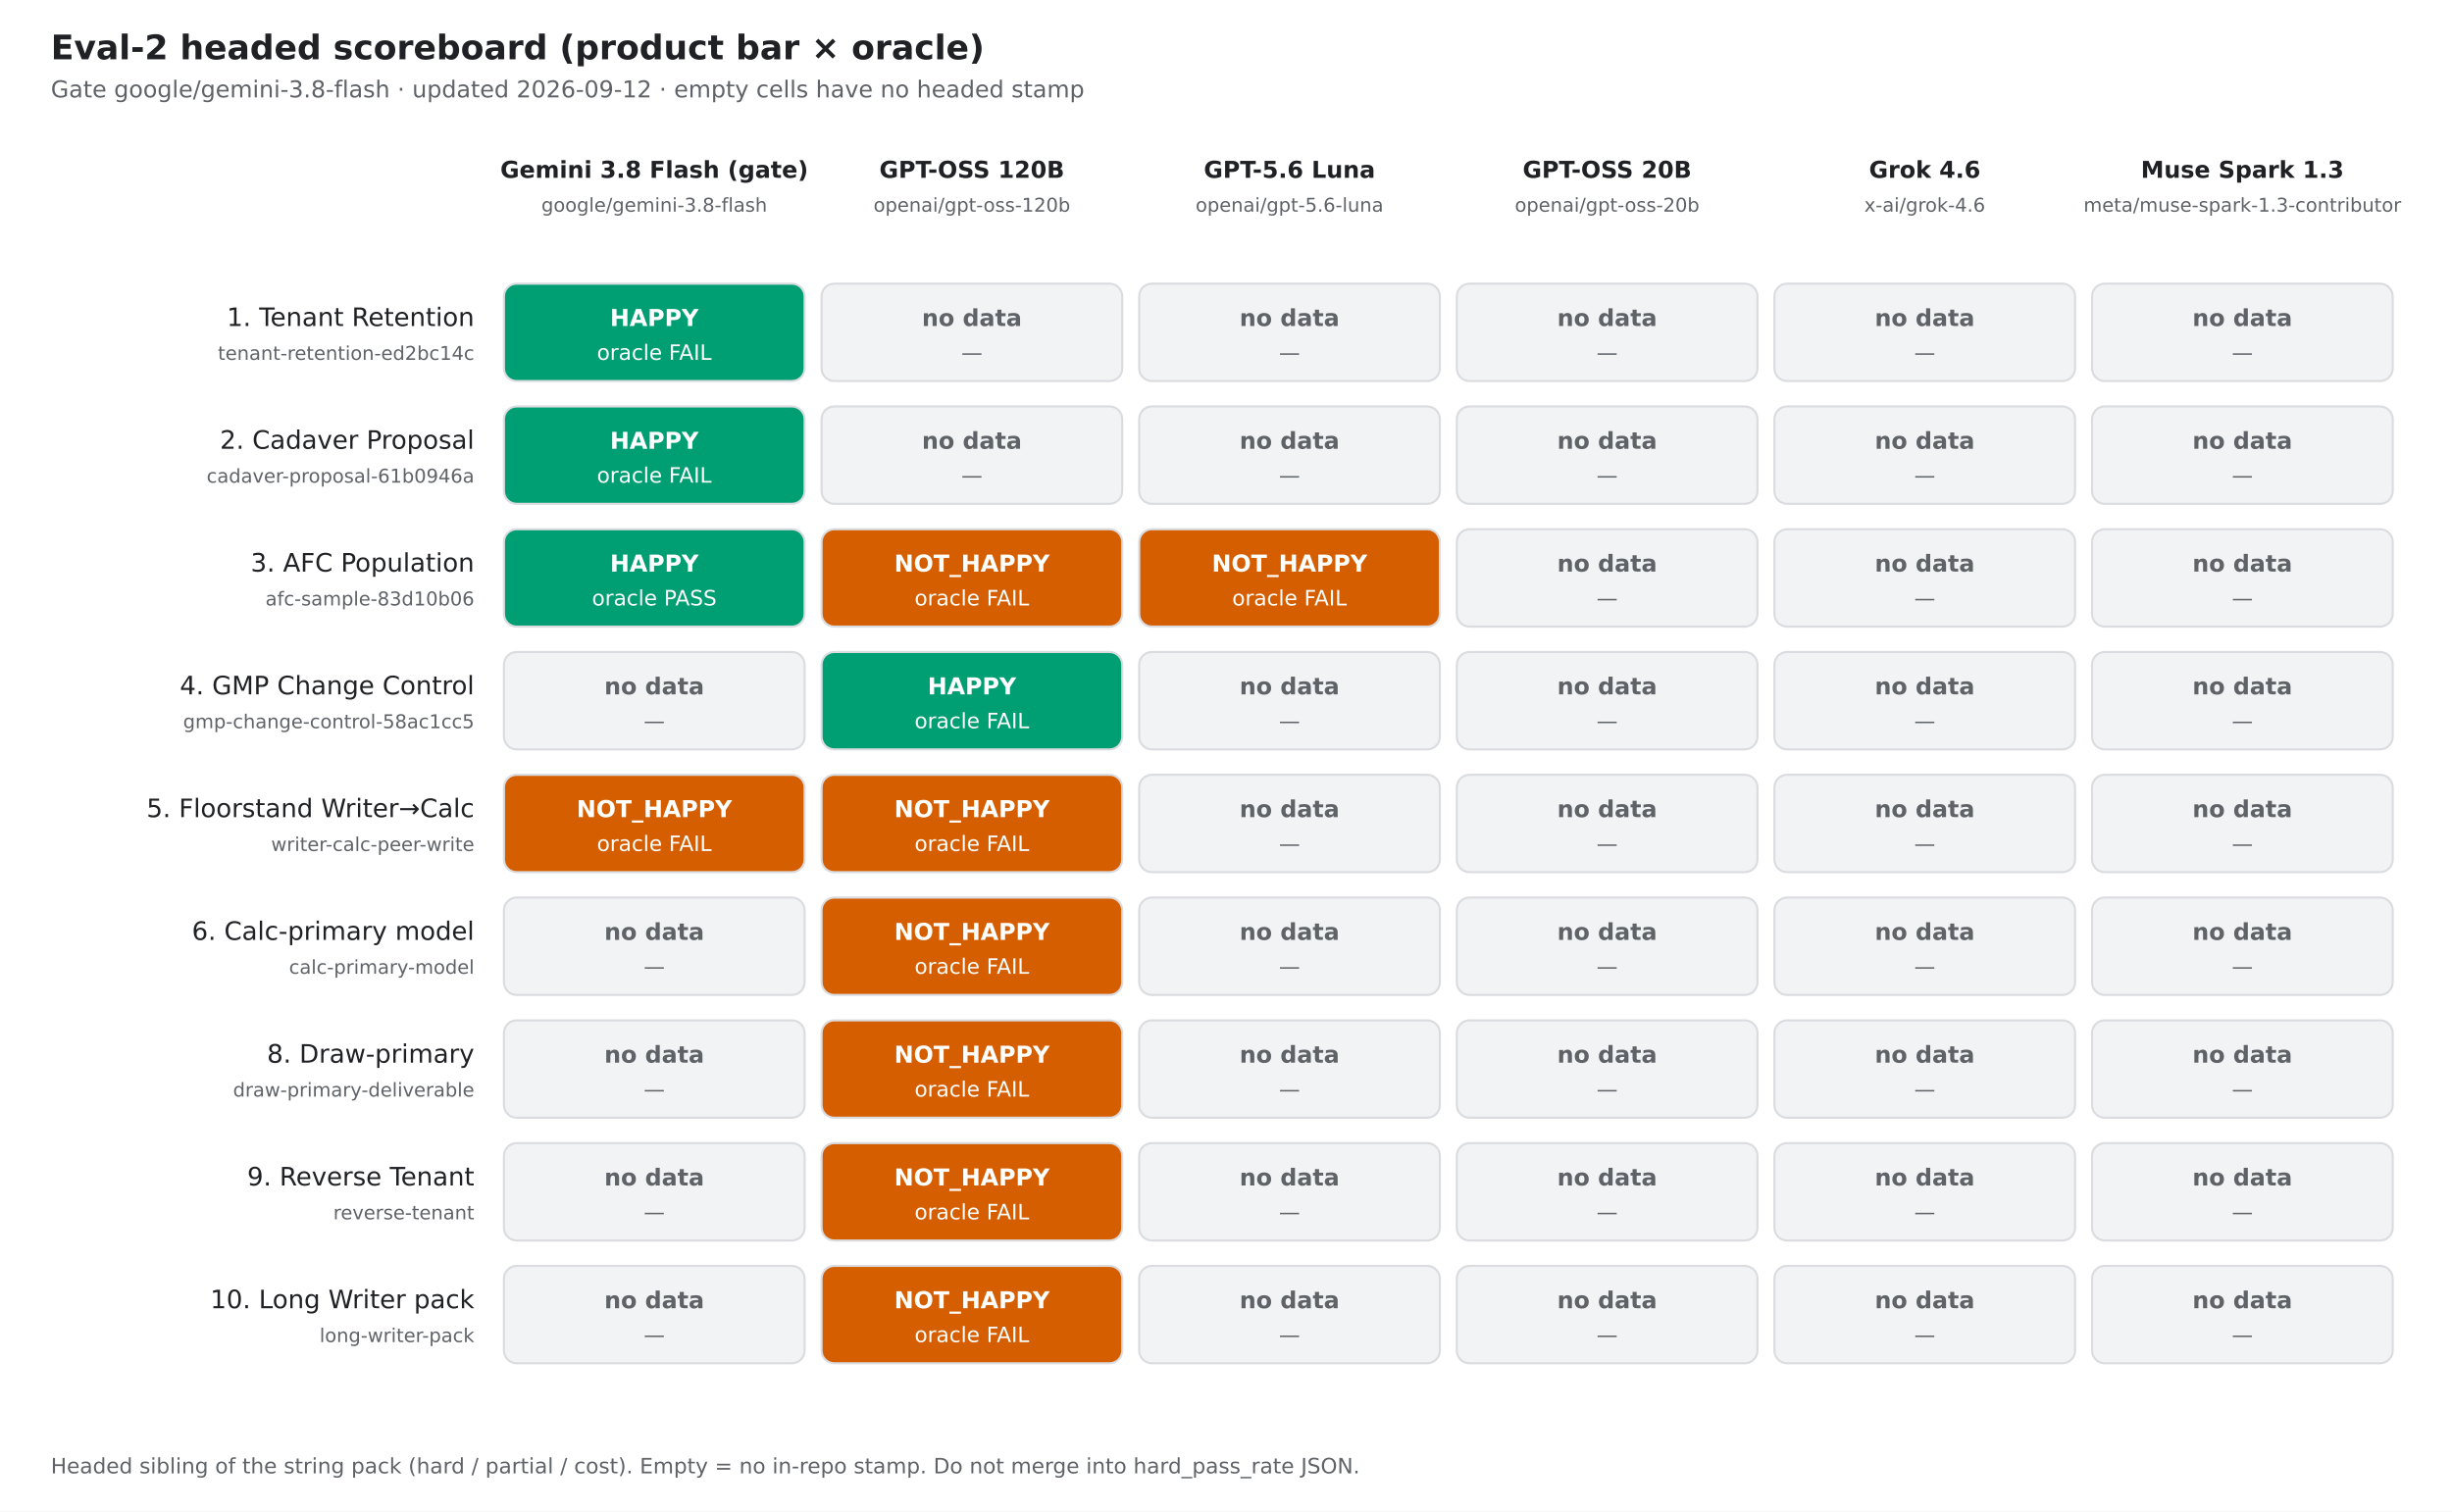
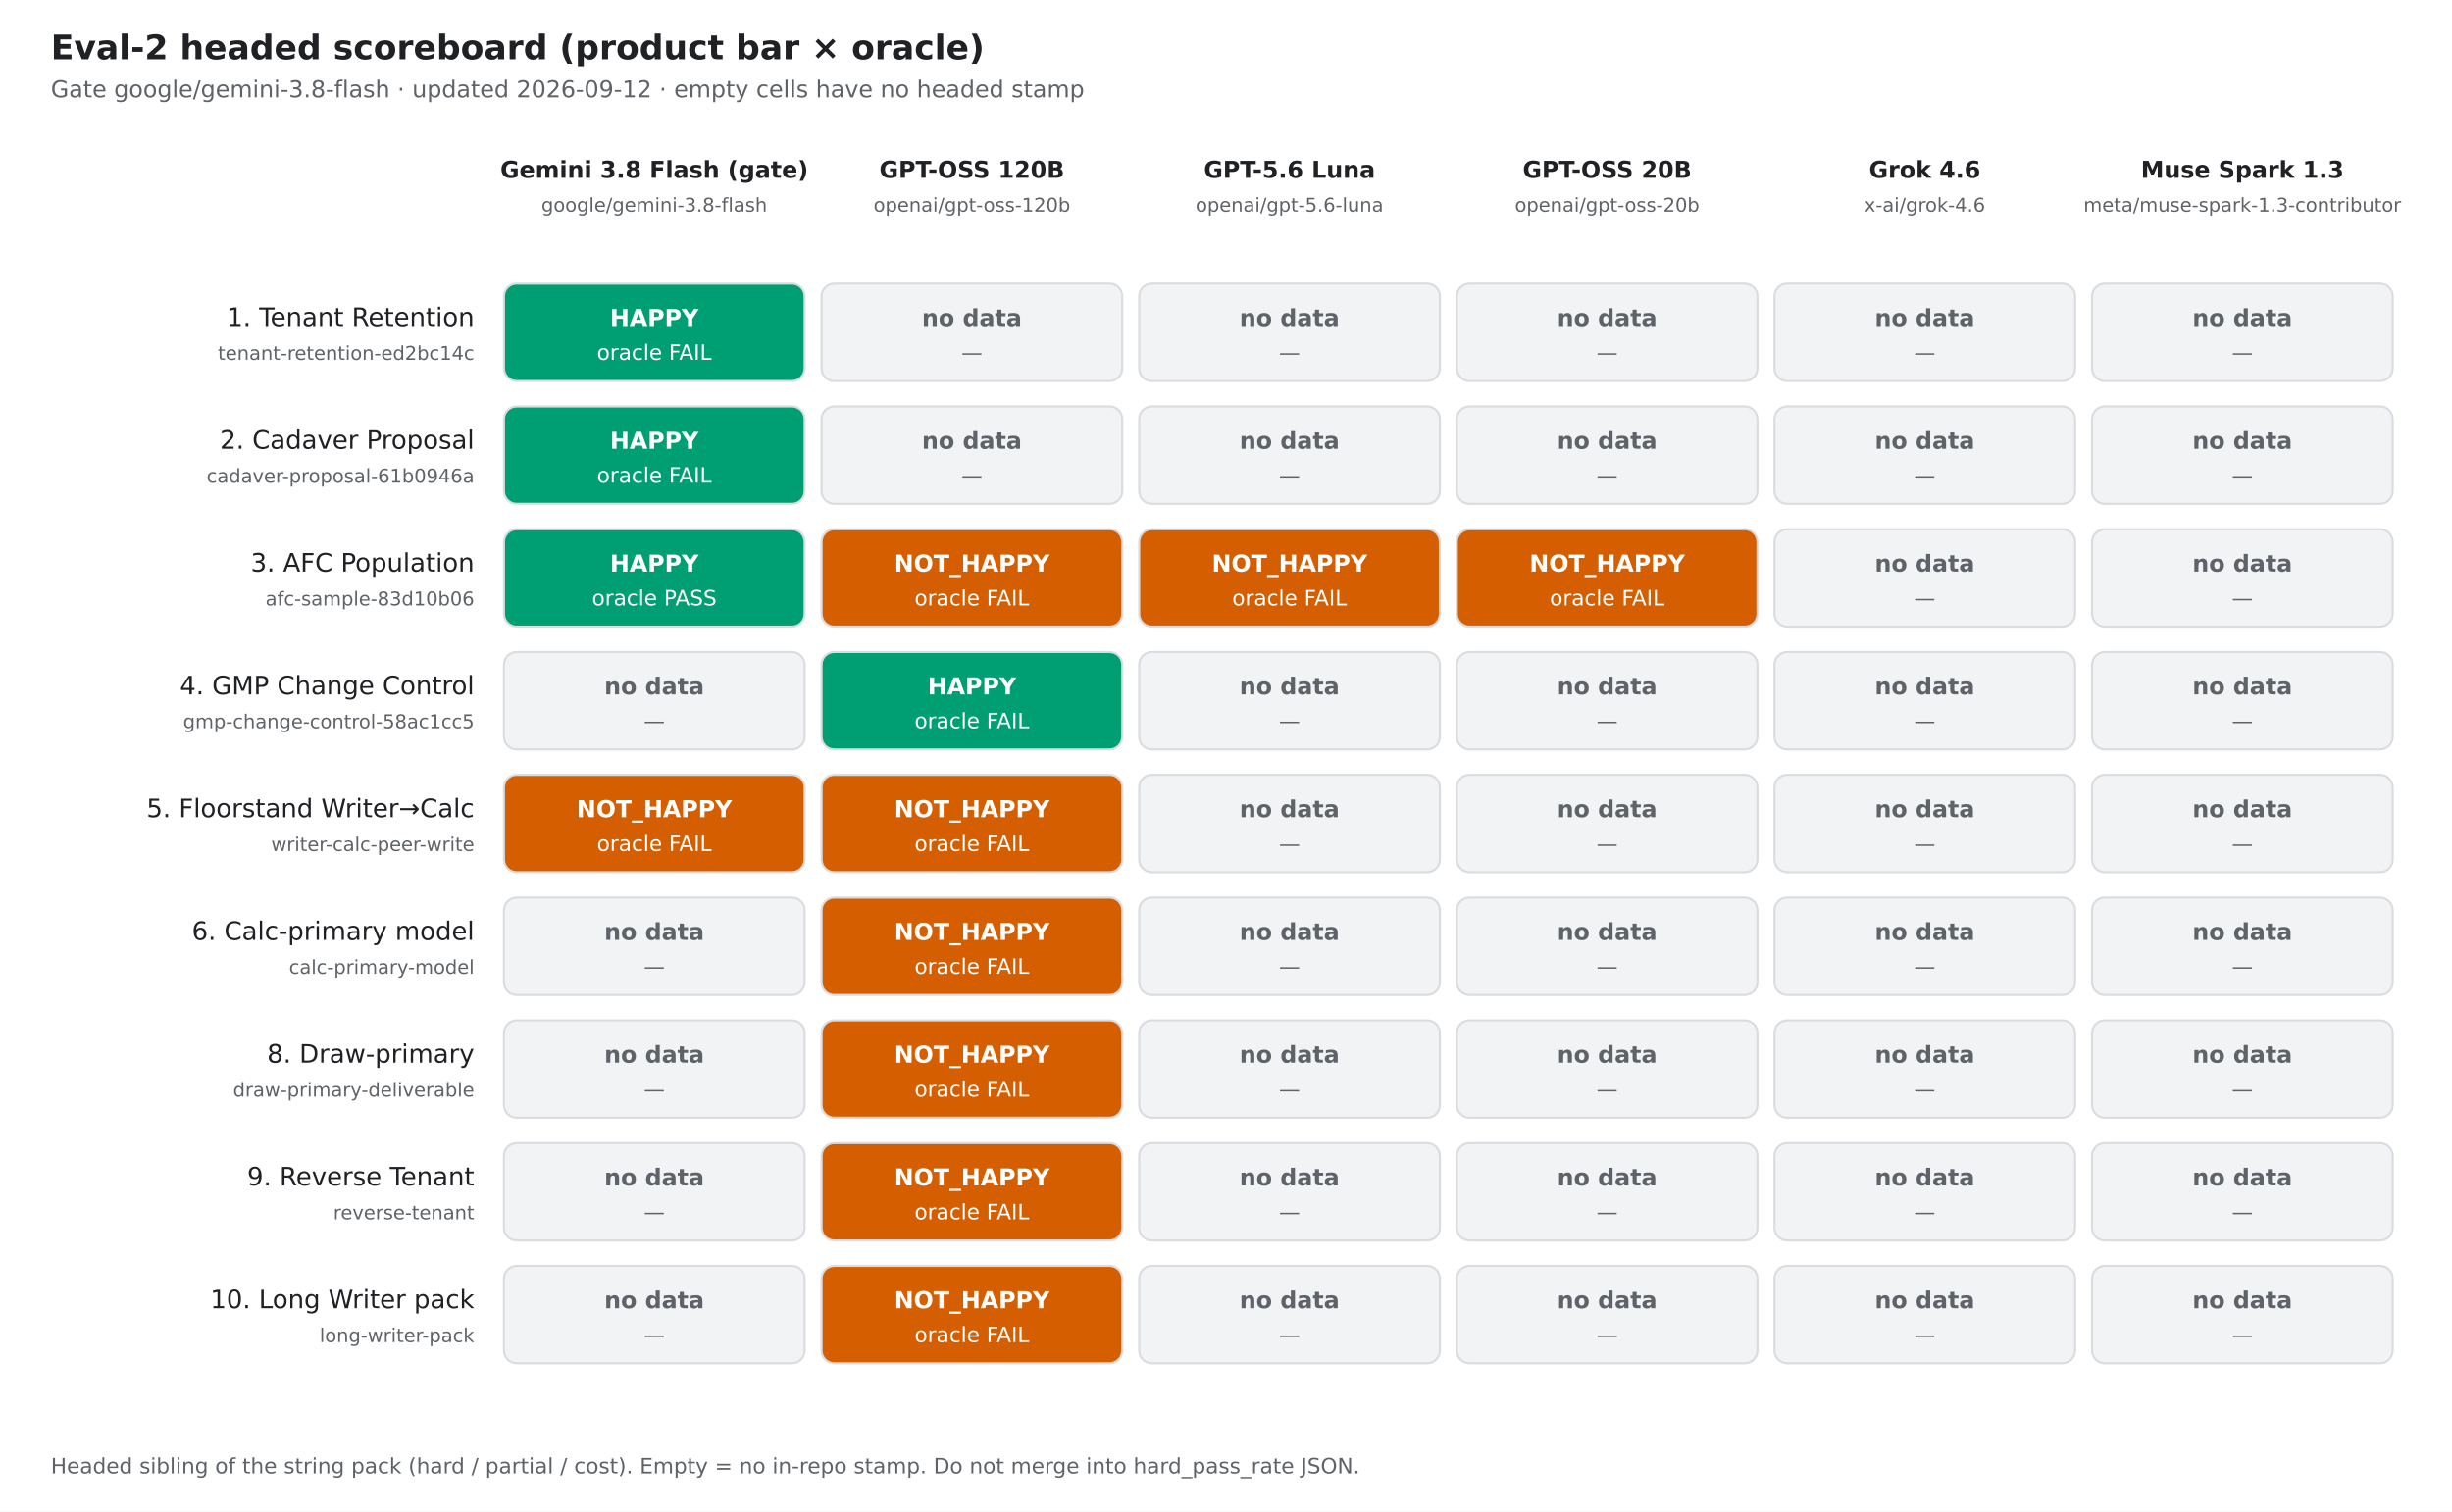
<svg xmlns="http://www.w3.org/2000/svg" width="1158" height="714" viewBox="0 0 1158 714" role="img">
  <rect width="1158" height="714" fill="#ffffff" />
  <text x="24" y="28" font-family="DejaVu Sans, sans-serif" font-size="16" font-weight="700" fill="#202124">Eval-2 headed scoreboard (product bar × oracle)</text>
  <text x="24" y="46" font-family="DejaVu Sans, sans-serif" font-size="11" fill="#5f6368">Gate google/gemini-3.8-flash · updated 2026-09-12 · empty cells have no headed stamp</text>
  <text x="309.0" y="84" text-anchor="middle" font-family="DejaVu Sans, sans-serif" font-size="11" font-weight="700" fill="#202124">Gemini 3.8 Flash (gate)</text>
  <text x="309.0" y="100" text-anchor="middle" font-family="DejaVu Sans, sans-serif" font-size="9" fill="#5f6368">google/gemini-3.8-flash</text>
  <text x="459.0" y="84" text-anchor="middle" font-family="DejaVu Sans, sans-serif" font-size="11" font-weight="700" fill="#202124">GPT-OSS 120B</text>
  <text x="459.0" y="100" text-anchor="middle" font-family="DejaVu Sans, sans-serif" font-size="9" fill="#5f6368">openai/gpt-oss-120b</text>
  <text x="609.0" y="84" text-anchor="middle" font-family="DejaVu Sans, sans-serif" font-size="11" font-weight="700" fill="#202124">GPT-5.6 Luna</text>
  <text x="609.0" y="100" text-anchor="middle" font-family="DejaVu Sans, sans-serif" font-size="9" fill="#5f6368">openai/gpt-5.6-luna</text>
  <text x="759.0" y="84" text-anchor="middle" font-family="DejaVu Sans, sans-serif" font-size="11" font-weight="700" fill="#202124">GPT-OSS 20B</text>
  <text x="759.0" y="100" text-anchor="middle" font-family="DejaVu Sans, sans-serif" font-size="9" fill="#5f6368">openai/gpt-oss-20b</text>
  <text x="909.0" y="84" text-anchor="middle" font-family="DejaVu Sans, sans-serif" font-size="11" font-weight="700" fill="#202124">Grok 4.6</text>
  <text x="909.0" y="100" text-anchor="middle" font-family="DejaVu Sans, sans-serif" font-size="9" fill="#5f6368">x-ai/grok-4.6</text>
  <text x="1059.0" y="84" text-anchor="middle" font-family="DejaVu Sans, sans-serif" font-size="11" font-weight="700" fill="#202124">Muse Spark 1.3</text>
  <text x="1059.0" y="100" text-anchor="middle" font-family="DejaVu Sans, sans-serif" font-size="9" fill="#5f6368">meta/muse-spark-1.3-contributor</text>
  <text x="224" y="154" text-anchor="end" font-family="DejaVu Sans, sans-serif" font-size="12" fill="#202124">1. Tenant Retention</text>
  <text x="224" y="170" text-anchor="end" font-family="DejaVu Sans, sans-serif" font-size="9" fill="#5f6368">tenant-retention-ed2bc14c</text>
  <rect x="238.0" y="134.0" width="142" height="46" rx="6" fill="#009E73" stroke="#dadce0" />
  <text x="309.0" y="154.0" text-anchor="middle" font-family="DejaVu Sans, sans-serif" font-size="11" font-weight="700" fill="#ffffff">HAPPY</text>
  <text x="309.0" y="170.0" text-anchor="middle" font-family="DejaVu Sans, sans-serif" font-size="10" fill="#ffffff">oracle FAIL</text>
  <rect x="388.0" y="134.0" width="142" height="46" rx="6" fill="#F1F3F4" stroke="#dadce0" />
  <text x="459.0" y="154.0" text-anchor="middle" font-family="DejaVu Sans, sans-serif" font-size="11" font-weight="700" fill="#5f6368">no data</text>
  <text x="459.0" y="170.0" text-anchor="middle" font-family="DejaVu Sans, sans-serif" font-size="10" fill="#5f6368">—</text>
  <rect x="538.0" y="134.0" width="142" height="46" rx="6" fill="#F1F3F4" stroke="#dadce0" />
  <text x="609.0" y="154.0" text-anchor="middle" font-family="DejaVu Sans, sans-serif" font-size="11" font-weight="700" fill="#5f6368">no data</text>
  <text x="609.0" y="170.0" text-anchor="middle" font-family="DejaVu Sans, sans-serif" font-size="10" fill="#5f6368">—</text>
  <rect x="688.0" y="134.0" width="142" height="46" rx="6" fill="#F1F3F4" stroke="#dadce0" />
  <text x="759.0" y="154.0" text-anchor="middle" font-family="DejaVu Sans, sans-serif" font-size="11" font-weight="700" fill="#5f6368">no data</text>
  <text x="759.0" y="170.0" text-anchor="middle" font-family="DejaVu Sans, sans-serif" font-size="10" fill="#5f6368">—</text>
  <rect x="838.0" y="134.0" width="142" height="46" rx="6" fill="#F1F3F4" stroke="#dadce0" />
  <text x="909.0" y="154.0" text-anchor="middle" font-family="DejaVu Sans, sans-serif" font-size="11" font-weight="700" fill="#5f6368">no data</text>
  <text x="909.0" y="170.0" text-anchor="middle" font-family="DejaVu Sans, sans-serif" font-size="10" fill="#5f6368">—</text>
  <rect x="988.0" y="134.0" width="142" height="46" rx="6" fill="#F1F3F4" stroke="#dadce0" />
  <text x="1059.0" y="154.0" text-anchor="middle" font-family="DejaVu Sans, sans-serif" font-size="11" font-weight="700" fill="#5f6368">no data</text>
  <text x="1059.0" y="170.0" text-anchor="middle" font-family="DejaVu Sans, sans-serif" font-size="10" fill="#5f6368">—</text>
  <text x="224" y="212" text-anchor="end" font-family="DejaVu Sans, sans-serif" font-size="12" fill="#202124">2. Cadaver Proposal</text>
  <text x="224" y="228" text-anchor="end" font-family="DejaVu Sans, sans-serif" font-size="9" fill="#5f6368">cadaver-proposal-61b0946a</text>
  <rect x="238.0" y="192.0" width="142" height="46" rx="6" fill="#009E73" stroke="#dadce0" />
  <text x="309.0" y="212.0" text-anchor="middle" font-family="DejaVu Sans, sans-serif" font-size="11" font-weight="700" fill="#ffffff">HAPPY</text>
  <text x="309.0" y="228.0" text-anchor="middle" font-family="DejaVu Sans, sans-serif" font-size="10" fill="#ffffff">oracle FAIL</text>
  <rect x="388.0" y="192.0" width="142" height="46" rx="6" fill="#F1F3F4" stroke="#dadce0" />
  <text x="459.0" y="212.0" text-anchor="middle" font-family="DejaVu Sans, sans-serif" font-size="11" font-weight="700" fill="#5f6368">no data</text>
  <text x="459.0" y="228.0" text-anchor="middle" font-family="DejaVu Sans, sans-serif" font-size="10" fill="#5f6368">—</text>
  <rect x="538.0" y="192.0" width="142" height="46" rx="6" fill="#F1F3F4" stroke="#dadce0" />
  <text x="609.0" y="212.0" text-anchor="middle" font-family="DejaVu Sans, sans-serif" font-size="11" font-weight="700" fill="#5f6368">no data</text>
  <text x="609.0" y="228.0" text-anchor="middle" font-family="DejaVu Sans, sans-serif" font-size="10" fill="#5f6368">—</text>
  <rect x="688.0" y="192.0" width="142" height="46" rx="6" fill="#F1F3F4" stroke="#dadce0" />
  <text x="759.0" y="212.0" text-anchor="middle" font-family="DejaVu Sans, sans-serif" font-size="11" font-weight="700" fill="#5f6368">no data</text>
  <text x="759.0" y="228.0" text-anchor="middle" font-family="DejaVu Sans, sans-serif" font-size="10" fill="#5f6368">—</text>
  <rect x="838.0" y="192.0" width="142" height="46" rx="6" fill="#F1F3F4" stroke="#dadce0" />
  <text x="909.0" y="212.0" text-anchor="middle" font-family="DejaVu Sans, sans-serif" font-size="11" font-weight="700" fill="#5f6368">no data</text>
  <text x="909.0" y="228.0" text-anchor="middle" font-family="DejaVu Sans, sans-serif" font-size="10" fill="#5f6368">—</text>
  <rect x="988.0" y="192.0" width="142" height="46" rx="6" fill="#F1F3F4" stroke="#dadce0" />
  <text x="1059.0" y="212.0" text-anchor="middle" font-family="DejaVu Sans, sans-serif" font-size="11" font-weight="700" fill="#5f6368">no data</text>
  <text x="1059.0" y="228.0" text-anchor="middle" font-family="DejaVu Sans, sans-serif" font-size="10" fill="#5f6368">—</text>
  <text x="224" y="270" text-anchor="end" font-family="DejaVu Sans, sans-serif" font-size="12" fill="#202124">3. AFC Population</text>
  <text x="224" y="286" text-anchor="end" font-family="DejaVu Sans, sans-serif" font-size="9" fill="#5f6368">afc-sample-83d10b06</text>
  <rect x="238.0" y="250.0" width="142" height="46" rx="6" fill="#009E73" stroke="#dadce0" />
  <text x="309.0" y="270.0" text-anchor="middle" font-family="DejaVu Sans, sans-serif" font-size="11" font-weight="700" fill="#ffffff">HAPPY</text>
  <text x="309.0" y="286.0" text-anchor="middle" font-family="DejaVu Sans, sans-serif" font-size="10" fill="#ffffff">oracle PASS</text>
  <rect x="388.0" y="250.0" width="142" height="46" rx="6" fill="#D55E00" stroke="#dadce0" />
  <text x="459.0" y="270.0" text-anchor="middle" font-family="DejaVu Sans, sans-serif" font-size="11" font-weight="700" fill="#ffffff">NOT_HAPPY</text>
  <text x="459.0" y="286.0" text-anchor="middle" font-family="DejaVu Sans, sans-serif" font-size="10" fill="#ffffff">oracle FAIL</text>
  <rect x="538.0" y="250.0" width="142" height="46" rx="6" fill="#D55E00" stroke="#dadce0" />
  <text x="609.0" y="270.0" text-anchor="middle" font-family="DejaVu Sans, sans-serif" font-size="11" font-weight="700" fill="#ffffff">NOT_HAPPY</text>
  <text x="609.0" y="286.0" text-anchor="middle" font-family="DejaVu Sans, sans-serif" font-size="10" fill="#ffffff">oracle FAIL</text>
-   <rect x="688.0" y="250.0" width="142" height="46" rx="6" fill="#F1F3F4" stroke="#dadce0" />
-   <text x="759.0" y="270.0" text-anchor="middle" font-family="DejaVu Sans, sans-serif" font-size="11" font-weight="700" fill="#5f6368">no data</text>
-   <text x="759.0" y="286.0" text-anchor="middle" font-family="DejaVu Sans, sans-serif" font-size="10" fill="#5f6368">—</text>
+   <rect x="688.0" y="250.0" width="142" height="46" rx="6" fill="#D55E00" stroke="#dadce0" />
+   <text x="759.0" y="270.0" text-anchor="middle" font-family="DejaVu Sans, sans-serif" font-size="11" font-weight="700" fill="#ffffff">NOT_HAPPY</text>
+   <text x="759.0" y="286.0" text-anchor="middle" font-family="DejaVu Sans, sans-serif" font-size="10" fill="#ffffff">oracle FAIL</text>
  <rect x="838.0" y="250.0" width="142" height="46" rx="6" fill="#F1F3F4" stroke="#dadce0" />
  <text x="909.0" y="270.0" text-anchor="middle" font-family="DejaVu Sans, sans-serif" font-size="11" font-weight="700" fill="#5f6368">no data</text>
  <text x="909.0" y="286.0" text-anchor="middle" font-family="DejaVu Sans, sans-serif" font-size="10" fill="#5f6368">—</text>
  <rect x="988.0" y="250.0" width="142" height="46" rx="6" fill="#F1F3F4" stroke="#dadce0" />
  <text x="1059.0" y="270.0" text-anchor="middle" font-family="DejaVu Sans, sans-serif" font-size="11" font-weight="700" fill="#5f6368">no data</text>
  <text x="1059.0" y="286.0" text-anchor="middle" font-family="DejaVu Sans, sans-serif" font-size="10" fill="#5f6368">—</text>
  <text x="224" y="328" text-anchor="end" font-family="DejaVu Sans, sans-serif" font-size="12" fill="#202124">4. GMP Change Control</text>
  <text x="224" y="344" text-anchor="end" font-family="DejaVu Sans, sans-serif" font-size="9" fill="#5f6368">gmp-change-control-58ac1cc5</text>
  <rect x="238.0" y="308.0" width="142" height="46" rx="6" fill="#F1F3F4" stroke="#dadce0" />
  <text x="309.0" y="328.0" text-anchor="middle" font-family="DejaVu Sans, sans-serif" font-size="11" font-weight="700" fill="#5f6368">no data</text>
  <text x="309.0" y="344.0" text-anchor="middle" font-family="DejaVu Sans, sans-serif" font-size="10" fill="#5f6368">—</text>
  <rect x="388.0" y="308.0" width="142" height="46" rx="6" fill="#009E73" stroke="#dadce0" />
  <text x="459.0" y="328.0" text-anchor="middle" font-family="DejaVu Sans, sans-serif" font-size="11" font-weight="700" fill="#ffffff">HAPPY</text>
  <text x="459.0" y="344.0" text-anchor="middle" font-family="DejaVu Sans, sans-serif" font-size="10" fill="#ffffff">oracle FAIL</text>
  <rect x="538.0" y="308.0" width="142" height="46" rx="6" fill="#F1F3F4" stroke="#dadce0" />
  <text x="609.0" y="328.0" text-anchor="middle" font-family="DejaVu Sans, sans-serif" font-size="11" font-weight="700" fill="#5f6368">no data</text>
  <text x="609.0" y="344.0" text-anchor="middle" font-family="DejaVu Sans, sans-serif" font-size="10" fill="#5f6368">—</text>
  <rect x="688.0" y="308.0" width="142" height="46" rx="6" fill="#F1F3F4" stroke="#dadce0" />
  <text x="759.0" y="328.0" text-anchor="middle" font-family="DejaVu Sans, sans-serif" font-size="11" font-weight="700" fill="#5f6368">no data</text>
  <text x="759.0" y="344.0" text-anchor="middle" font-family="DejaVu Sans, sans-serif" font-size="10" fill="#5f6368">—</text>
  <rect x="838.0" y="308.0" width="142" height="46" rx="6" fill="#F1F3F4" stroke="#dadce0" />
  <text x="909.0" y="328.0" text-anchor="middle" font-family="DejaVu Sans, sans-serif" font-size="11" font-weight="700" fill="#5f6368">no data</text>
  <text x="909.0" y="344.0" text-anchor="middle" font-family="DejaVu Sans, sans-serif" font-size="10" fill="#5f6368">—</text>
  <rect x="988.0" y="308.0" width="142" height="46" rx="6" fill="#F1F3F4" stroke="#dadce0" />
  <text x="1059.0" y="328.0" text-anchor="middle" font-family="DejaVu Sans, sans-serif" font-size="11" font-weight="700" fill="#5f6368">no data</text>
  <text x="1059.0" y="344.0" text-anchor="middle" font-family="DejaVu Sans, sans-serif" font-size="10" fill="#5f6368">—</text>
  <text x="224" y="386" text-anchor="end" font-family="DejaVu Sans, sans-serif" font-size="12" fill="#202124">5. Floorstand Writer→Calc</text>
  <text x="224" y="402" text-anchor="end" font-family="DejaVu Sans, sans-serif" font-size="9" fill="#5f6368">writer-calc-peer-write</text>
  <rect x="238.0" y="366.0" width="142" height="46" rx="6" fill="#D55E00" stroke="#dadce0" />
  <text x="309.0" y="386.0" text-anchor="middle" font-family="DejaVu Sans, sans-serif" font-size="11" font-weight="700" fill="#ffffff">NOT_HAPPY</text>
  <text x="309.0" y="402.0" text-anchor="middle" font-family="DejaVu Sans, sans-serif" font-size="10" fill="#ffffff">oracle FAIL</text>
  <rect x="388.0" y="366.0" width="142" height="46" rx="6" fill="#D55E00" stroke="#dadce0" />
  <text x="459.0" y="386.0" text-anchor="middle" font-family="DejaVu Sans, sans-serif" font-size="11" font-weight="700" fill="#ffffff">NOT_HAPPY</text>
  <text x="459.0" y="402.0" text-anchor="middle" font-family="DejaVu Sans, sans-serif" font-size="10" fill="#ffffff">oracle FAIL</text>
  <rect x="538.0" y="366.0" width="142" height="46" rx="6" fill="#F1F3F4" stroke="#dadce0" />
  <text x="609.0" y="386.0" text-anchor="middle" font-family="DejaVu Sans, sans-serif" font-size="11" font-weight="700" fill="#5f6368">no data</text>
  <text x="609.0" y="402.0" text-anchor="middle" font-family="DejaVu Sans, sans-serif" font-size="10" fill="#5f6368">—</text>
  <rect x="688.0" y="366.0" width="142" height="46" rx="6" fill="#F1F3F4" stroke="#dadce0" />
  <text x="759.0" y="386.0" text-anchor="middle" font-family="DejaVu Sans, sans-serif" font-size="11" font-weight="700" fill="#5f6368">no data</text>
  <text x="759.0" y="402.0" text-anchor="middle" font-family="DejaVu Sans, sans-serif" font-size="10" fill="#5f6368">—</text>
  <rect x="838.0" y="366.0" width="142" height="46" rx="6" fill="#F1F3F4" stroke="#dadce0" />
  <text x="909.0" y="386.0" text-anchor="middle" font-family="DejaVu Sans, sans-serif" font-size="11" font-weight="700" fill="#5f6368">no data</text>
  <text x="909.0" y="402.0" text-anchor="middle" font-family="DejaVu Sans, sans-serif" font-size="10" fill="#5f6368">—</text>
  <rect x="988.0" y="366.0" width="142" height="46" rx="6" fill="#F1F3F4" stroke="#dadce0" />
  <text x="1059.0" y="386.0" text-anchor="middle" font-family="DejaVu Sans, sans-serif" font-size="11" font-weight="700" fill="#5f6368">no data</text>
  <text x="1059.0" y="402.0" text-anchor="middle" font-family="DejaVu Sans, sans-serif" font-size="10" fill="#5f6368">—</text>
  <text x="224" y="444" text-anchor="end" font-family="DejaVu Sans, sans-serif" font-size="12" fill="#202124">6. Calc-primary model</text>
  <text x="224" y="460" text-anchor="end" font-family="DejaVu Sans, sans-serif" font-size="9" fill="#5f6368">calc-primary-model</text>
  <rect x="238.0" y="424.0" width="142" height="46" rx="6" fill="#F1F3F4" stroke="#dadce0" />
  <text x="309.0" y="444.0" text-anchor="middle" font-family="DejaVu Sans, sans-serif" font-size="11" font-weight="700" fill="#5f6368">no data</text>
  <text x="309.0" y="460.0" text-anchor="middle" font-family="DejaVu Sans, sans-serif" font-size="10" fill="#5f6368">—</text>
  <rect x="388.0" y="424.0" width="142" height="46" rx="6" fill="#D55E00" stroke="#dadce0" />
  <text x="459.0" y="444.0" text-anchor="middle" font-family="DejaVu Sans, sans-serif" font-size="11" font-weight="700" fill="#ffffff">NOT_HAPPY</text>
  <text x="459.0" y="460.0" text-anchor="middle" font-family="DejaVu Sans, sans-serif" font-size="10" fill="#ffffff">oracle FAIL</text>
  <rect x="538.0" y="424.0" width="142" height="46" rx="6" fill="#F1F3F4" stroke="#dadce0" />
  <text x="609.0" y="444.0" text-anchor="middle" font-family="DejaVu Sans, sans-serif" font-size="11" font-weight="700" fill="#5f6368">no data</text>
  <text x="609.0" y="460.0" text-anchor="middle" font-family="DejaVu Sans, sans-serif" font-size="10" fill="#5f6368">—</text>
  <rect x="688.0" y="424.0" width="142" height="46" rx="6" fill="#F1F3F4" stroke="#dadce0" />
  <text x="759.0" y="444.0" text-anchor="middle" font-family="DejaVu Sans, sans-serif" font-size="11" font-weight="700" fill="#5f6368">no data</text>
  <text x="759.0" y="460.0" text-anchor="middle" font-family="DejaVu Sans, sans-serif" font-size="10" fill="#5f6368">—</text>
  <rect x="838.0" y="424.0" width="142" height="46" rx="6" fill="#F1F3F4" stroke="#dadce0" />
  <text x="909.0" y="444.0" text-anchor="middle" font-family="DejaVu Sans, sans-serif" font-size="11" font-weight="700" fill="#5f6368">no data</text>
  <text x="909.0" y="460.0" text-anchor="middle" font-family="DejaVu Sans, sans-serif" font-size="10" fill="#5f6368">—</text>
  <rect x="988.0" y="424.0" width="142" height="46" rx="6" fill="#F1F3F4" stroke="#dadce0" />
  <text x="1059.0" y="444.0" text-anchor="middle" font-family="DejaVu Sans, sans-serif" font-size="11" font-weight="700" fill="#5f6368">no data</text>
  <text x="1059.0" y="460.0" text-anchor="middle" font-family="DejaVu Sans, sans-serif" font-size="10" fill="#5f6368">—</text>
  <text x="224" y="502" text-anchor="end" font-family="DejaVu Sans, sans-serif" font-size="12" fill="#202124">8. Draw-primary</text>
  <text x="224" y="518" text-anchor="end" font-family="DejaVu Sans, sans-serif" font-size="9" fill="#5f6368">draw-primary-deliverable</text>
  <rect x="238.0" y="482.0" width="142" height="46" rx="6" fill="#F1F3F4" stroke="#dadce0" />
  <text x="309.0" y="502.0" text-anchor="middle" font-family="DejaVu Sans, sans-serif" font-size="11" font-weight="700" fill="#5f6368">no data</text>
  <text x="309.0" y="518.0" text-anchor="middle" font-family="DejaVu Sans, sans-serif" font-size="10" fill="#5f6368">—</text>
  <rect x="388.0" y="482.0" width="142" height="46" rx="6" fill="#D55E00" stroke="#dadce0" />
  <text x="459.0" y="502.0" text-anchor="middle" font-family="DejaVu Sans, sans-serif" font-size="11" font-weight="700" fill="#ffffff">NOT_HAPPY</text>
  <text x="459.0" y="518.0" text-anchor="middle" font-family="DejaVu Sans, sans-serif" font-size="10" fill="#ffffff">oracle FAIL</text>
  <rect x="538.0" y="482.0" width="142" height="46" rx="6" fill="#F1F3F4" stroke="#dadce0" />
  <text x="609.0" y="502.0" text-anchor="middle" font-family="DejaVu Sans, sans-serif" font-size="11" font-weight="700" fill="#5f6368">no data</text>
  <text x="609.0" y="518.0" text-anchor="middle" font-family="DejaVu Sans, sans-serif" font-size="10" fill="#5f6368">—</text>
  <rect x="688.0" y="482.0" width="142" height="46" rx="6" fill="#F1F3F4" stroke="#dadce0" />
  <text x="759.0" y="502.0" text-anchor="middle" font-family="DejaVu Sans, sans-serif" font-size="11" font-weight="700" fill="#5f6368">no data</text>
  <text x="759.0" y="518.0" text-anchor="middle" font-family="DejaVu Sans, sans-serif" font-size="10" fill="#5f6368">—</text>
  <rect x="838.0" y="482.0" width="142" height="46" rx="6" fill="#F1F3F4" stroke="#dadce0" />
  <text x="909.0" y="502.0" text-anchor="middle" font-family="DejaVu Sans, sans-serif" font-size="11" font-weight="700" fill="#5f6368">no data</text>
  <text x="909.0" y="518.0" text-anchor="middle" font-family="DejaVu Sans, sans-serif" font-size="10" fill="#5f6368">—</text>
  <rect x="988.0" y="482.0" width="142" height="46" rx="6" fill="#F1F3F4" stroke="#dadce0" />
  <text x="1059.0" y="502.0" text-anchor="middle" font-family="DejaVu Sans, sans-serif" font-size="11" font-weight="700" fill="#5f6368">no data</text>
  <text x="1059.0" y="518.0" text-anchor="middle" font-family="DejaVu Sans, sans-serif" font-size="10" fill="#5f6368">—</text>
  <text x="224" y="560" text-anchor="end" font-family="DejaVu Sans, sans-serif" font-size="12" fill="#202124">9. Reverse Tenant</text>
  <text x="224" y="576" text-anchor="end" font-family="DejaVu Sans, sans-serif" font-size="9" fill="#5f6368">reverse-tenant</text>
  <rect x="238.0" y="540.0" width="142" height="46" rx="6" fill="#F1F3F4" stroke="#dadce0" />
  <text x="309.0" y="560.0" text-anchor="middle" font-family="DejaVu Sans, sans-serif" font-size="11" font-weight="700" fill="#5f6368">no data</text>
  <text x="309.0" y="576.0" text-anchor="middle" font-family="DejaVu Sans, sans-serif" font-size="10" fill="#5f6368">—</text>
  <rect x="388.0" y="540.0" width="142" height="46" rx="6" fill="#D55E00" stroke="#dadce0" />
  <text x="459.0" y="560.0" text-anchor="middle" font-family="DejaVu Sans, sans-serif" font-size="11" font-weight="700" fill="#ffffff">NOT_HAPPY</text>
  <text x="459.0" y="576.0" text-anchor="middle" font-family="DejaVu Sans, sans-serif" font-size="10" fill="#ffffff">oracle FAIL</text>
  <rect x="538.0" y="540.0" width="142" height="46" rx="6" fill="#F1F3F4" stroke="#dadce0" />
  <text x="609.0" y="560.0" text-anchor="middle" font-family="DejaVu Sans, sans-serif" font-size="11" font-weight="700" fill="#5f6368">no data</text>
  <text x="609.0" y="576.0" text-anchor="middle" font-family="DejaVu Sans, sans-serif" font-size="10" fill="#5f6368">—</text>
  <rect x="688.0" y="540.0" width="142" height="46" rx="6" fill="#F1F3F4" stroke="#dadce0" />
  <text x="759.0" y="560.0" text-anchor="middle" font-family="DejaVu Sans, sans-serif" font-size="11" font-weight="700" fill="#5f6368">no data</text>
  <text x="759.0" y="576.0" text-anchor="middle" font-family="DejaVu Sans, sans-serif" font-size="10" fill="#5f6368">—</text>
  <rect x="838.0" y="540.0" width="142" height="46" rx="6" fill="#F1F3F4" stroke="#dadce0" />
  <text x="909.0" y="560.0" text-anchor="middle" font-family="DejaVu Sans, sans-serif" font-size="11" font-weight="700" fill="#5f6368">no data</text>
  <text x="909.0" y="576.0" text-anchor="middle" font-family="DejaVu Sans, sans-serif" font-size="10" fill="#5f6368">—</text>
  <rect x="988.0" y="540.0" width="142" height="46" rx="6" fill="#F1F3F4" stroke="#dadce0" />
  <text x="1059.0" y="560.0" text-anchor="middle" font-family="DejaVu Sans, sans-serif" font-size="11" font-weight="700" fill="#5f6368">no data</text>
  <text x="1059.0" y="576.0" text-anchor="middle" font-family="DejaVu Sans, sans-serif" font-size="10" fill="#5f6368">—</text>
  <text x="224" y="618" text-anchor="end" font-family="DejaVu Sans, sans-serif" font-size="12" fill="#202124">10. Long Writer pack</text>
  <text x="224" y="634" text-anchor="end" font-family="DejaVu Sans, sans-serif" font-size="9" fill="#5f6368">long-writer-pack</text>
  <rect x="238.0" y="598.0" width="142" height="46" rx="6" fill="#F1F3F4" stroke="#dadce0" />
  <text x="309.0" y="618.0" text-anchor="middle" font-family="DejaVu Sans, sans-serif" font-size="11" font-weight="700" fill="#5f6368">no data</text>
  <text x="309.0" y="634.0" text-anchor="middle" font-family="DejaVu Sans, sans-serif" font-size="10" fill="#5f6368">—</text>
  <rect x="388.0" y="598.0" width="142" height="46" rx="6" fill="#D55E00" stroke="#dadce0" />
  <text x="459.0" y="618.0" text-anchor="middle" font-family="DejaVu Sans, sans-serif" font-size="11" font-weight="700" fill="#ffffff">NOT_HAPPY</text>
  <text x="459.0" y="634.0" text-anchor="middle" font-family="DejaVu Sans, sans-serif" font-size="10" fill="#ffffff">oracle FAIL</text>
  <rect x="538.0" y="598.0" width="142" height="46" rx="6" fill="#F1F3F4" stroke="#dadce0" />
  <text x="609.0" y="618.0" text-anchor="middle" font-family="DejaVu Sans, sans-serif" font-size="11" font-weight="700" fill="#5f6368">no data</text>
  <text x="609.0" y="634.0" text-anchor="middle" font-family="DejaVu Sans, sans-serif" font-size="10" fill="#5f6368">—</text>
  <rect x="688.0" y="598.0" width="142" height="46" rx="6" fill="#F1F3F4" stroke="#dadce0" />
  <text x="759.0" y="618.0" text-anchor="middle" font-family="DejaVu Sans, sans-serif" font-size="11" font-weight="700" fill="#5f6368">no data</text>
  <text x="759.0" y="634.0" text-anchor="middle" font-family="DejaVu Sans, sans-serif" font-size="10" fill="#5f6368">—</text>
  <rect x="838.0" y="598.0" width="142" height="46" rx="6" fill="#F1F3F4" stroke="#dadce0" />
  <text x="909.0" y="618.0" text-anchor="middle" font-family="DejaVu Sans, sans-serif" font-size="11" font-weight="700" fill="#5f6368">no data</text>
  <text x="909.0" y="634.0" text-anchor="middle" font-family="DejaVu Sans, sans-serif" font-size="10" fill="#5f6368">—</text>
  <rect x="988.0" y="598.0" width="142" height="46" rx="6" fill="#F1F3F4" stroke="#dadce0" />
  <text x="1059.0" y="618.0" text-anchor="middle" font-family="DejaVu Sans, sans-serif" font-size="11" font-weight="700" fill="#5f6368">no data</text>
  <text x="1059.0" y="634.0" text-anchor="middle" font-family="DejaVu Sans, sans-serif" font-size="10" fill="#5f6368">—</text>
  <text x="24" y="696" font-family="DejaVu Sans, sans-serif" font-size="10" fill="#5f6368">Headed sibling of the string pack (hard / partial / cost). Empty = no in-repo stamp. Do not merge into hard_pass_rate JSON.</text>
</svg>
